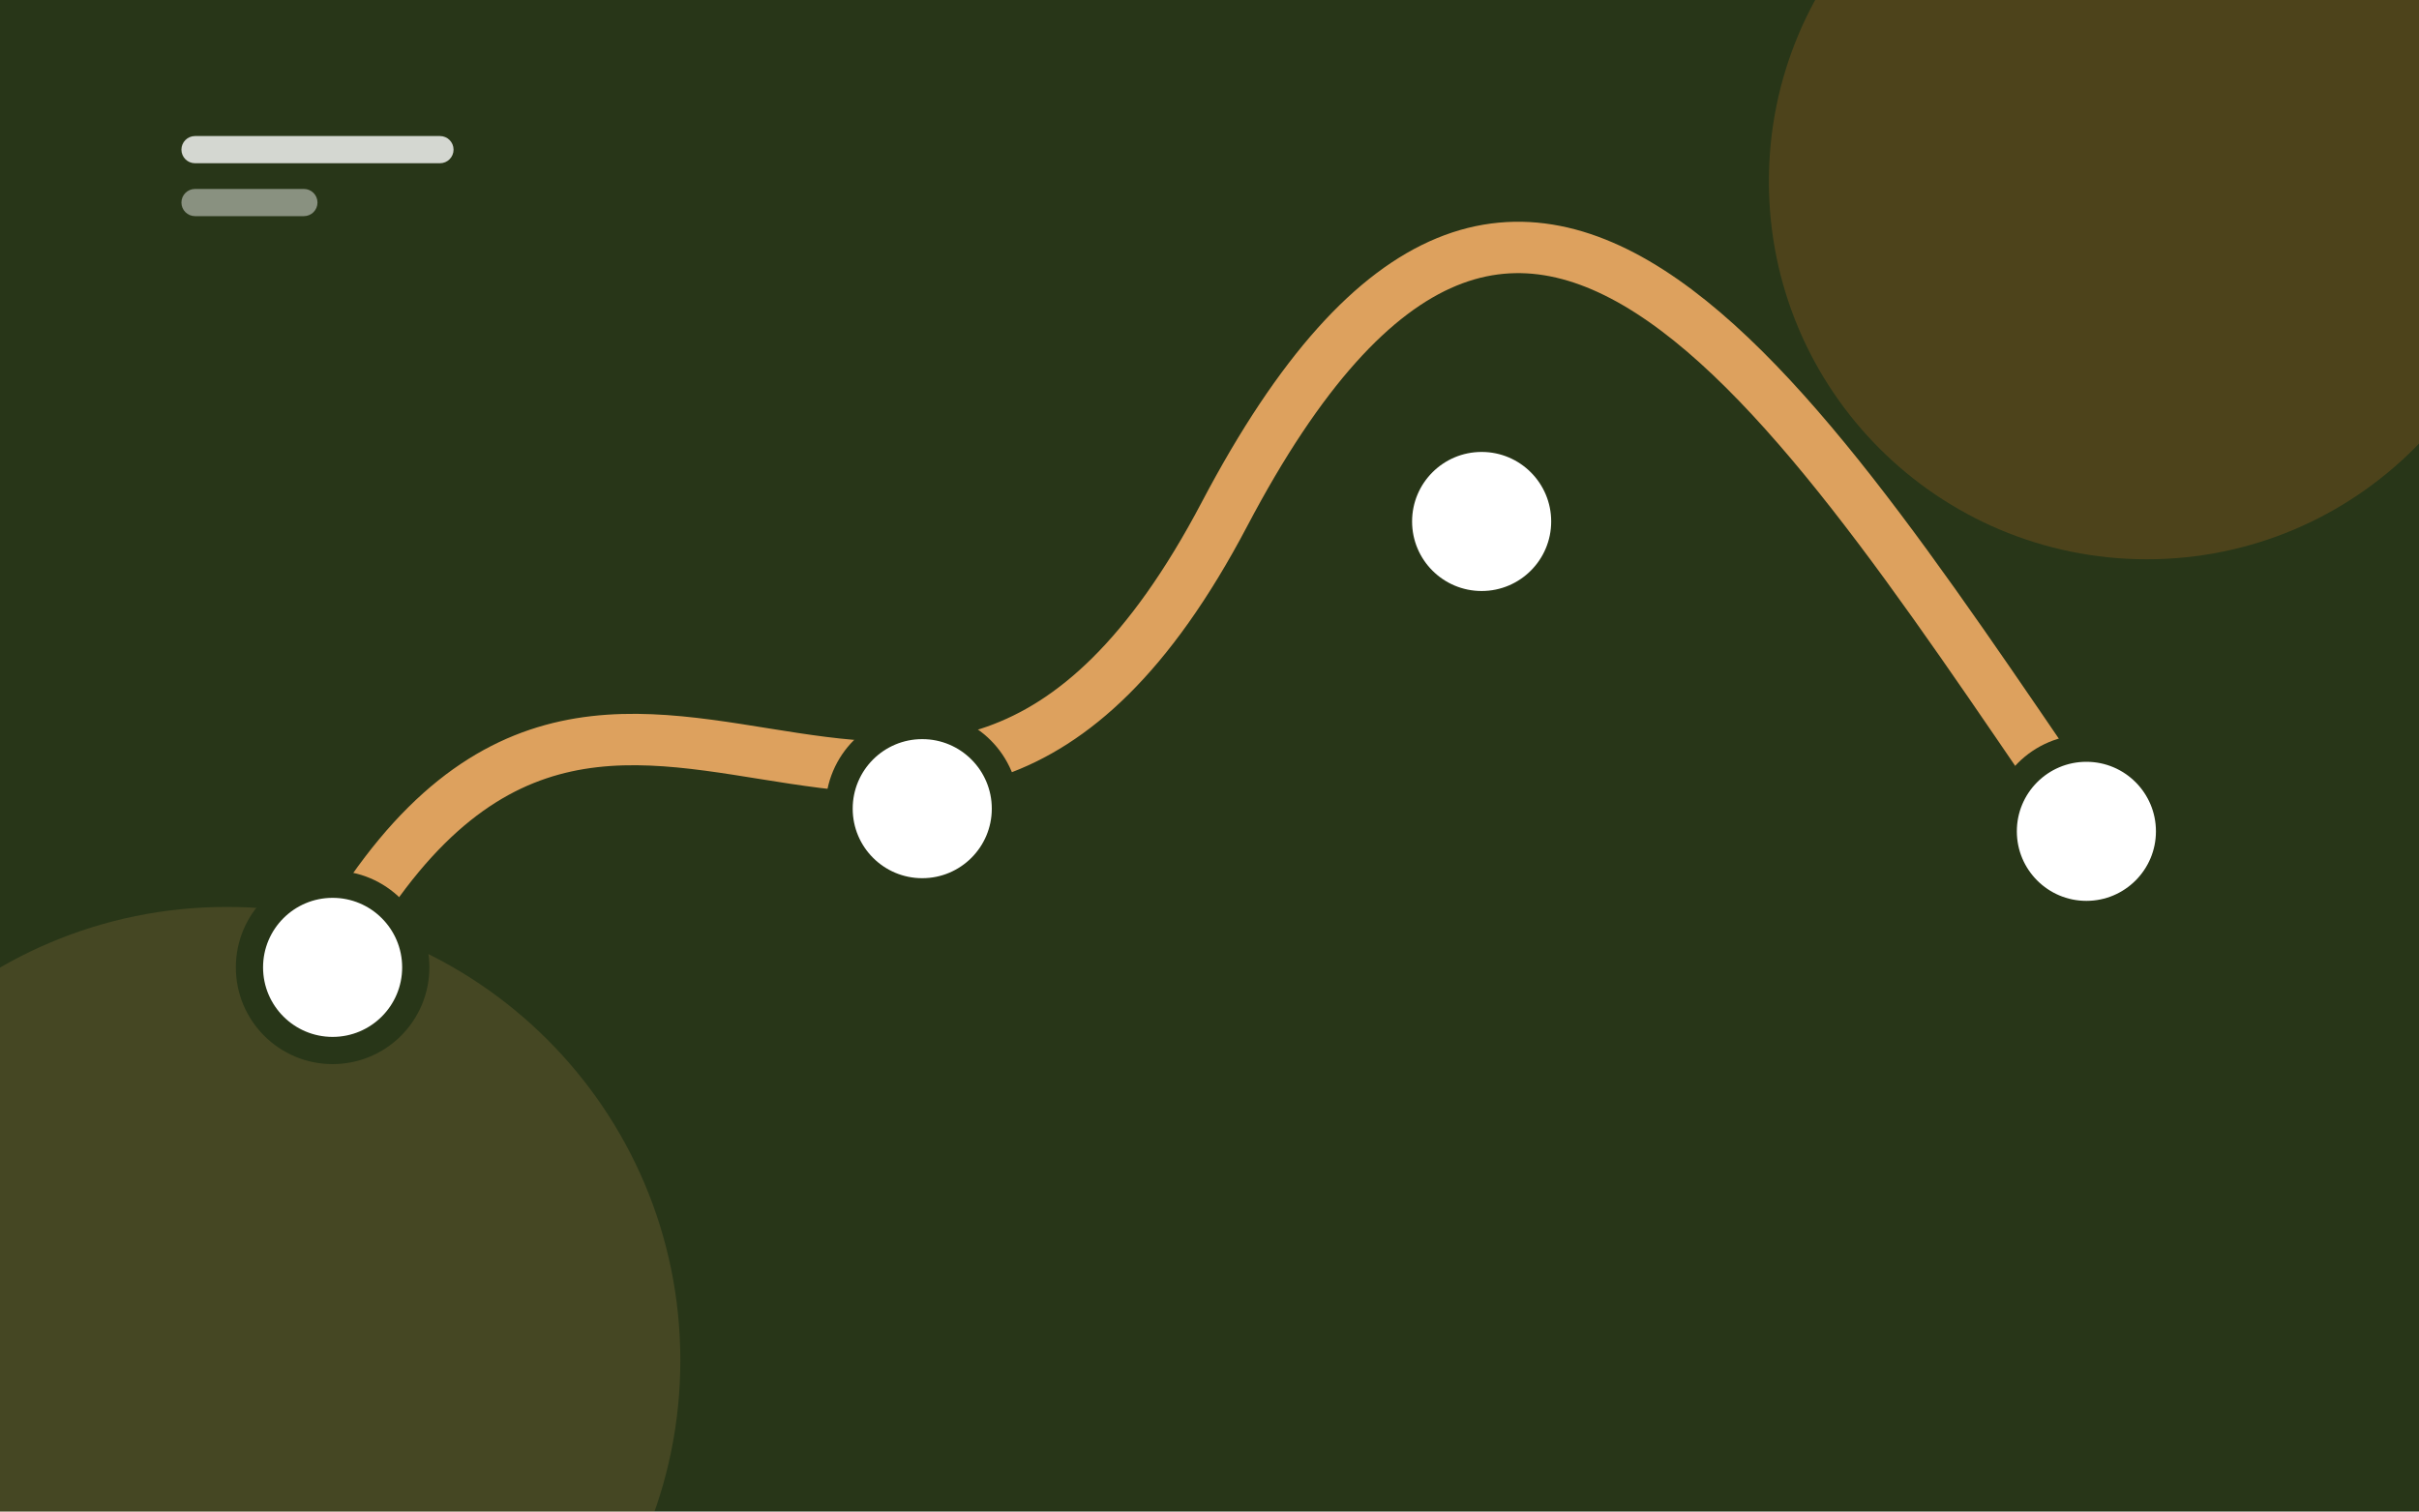
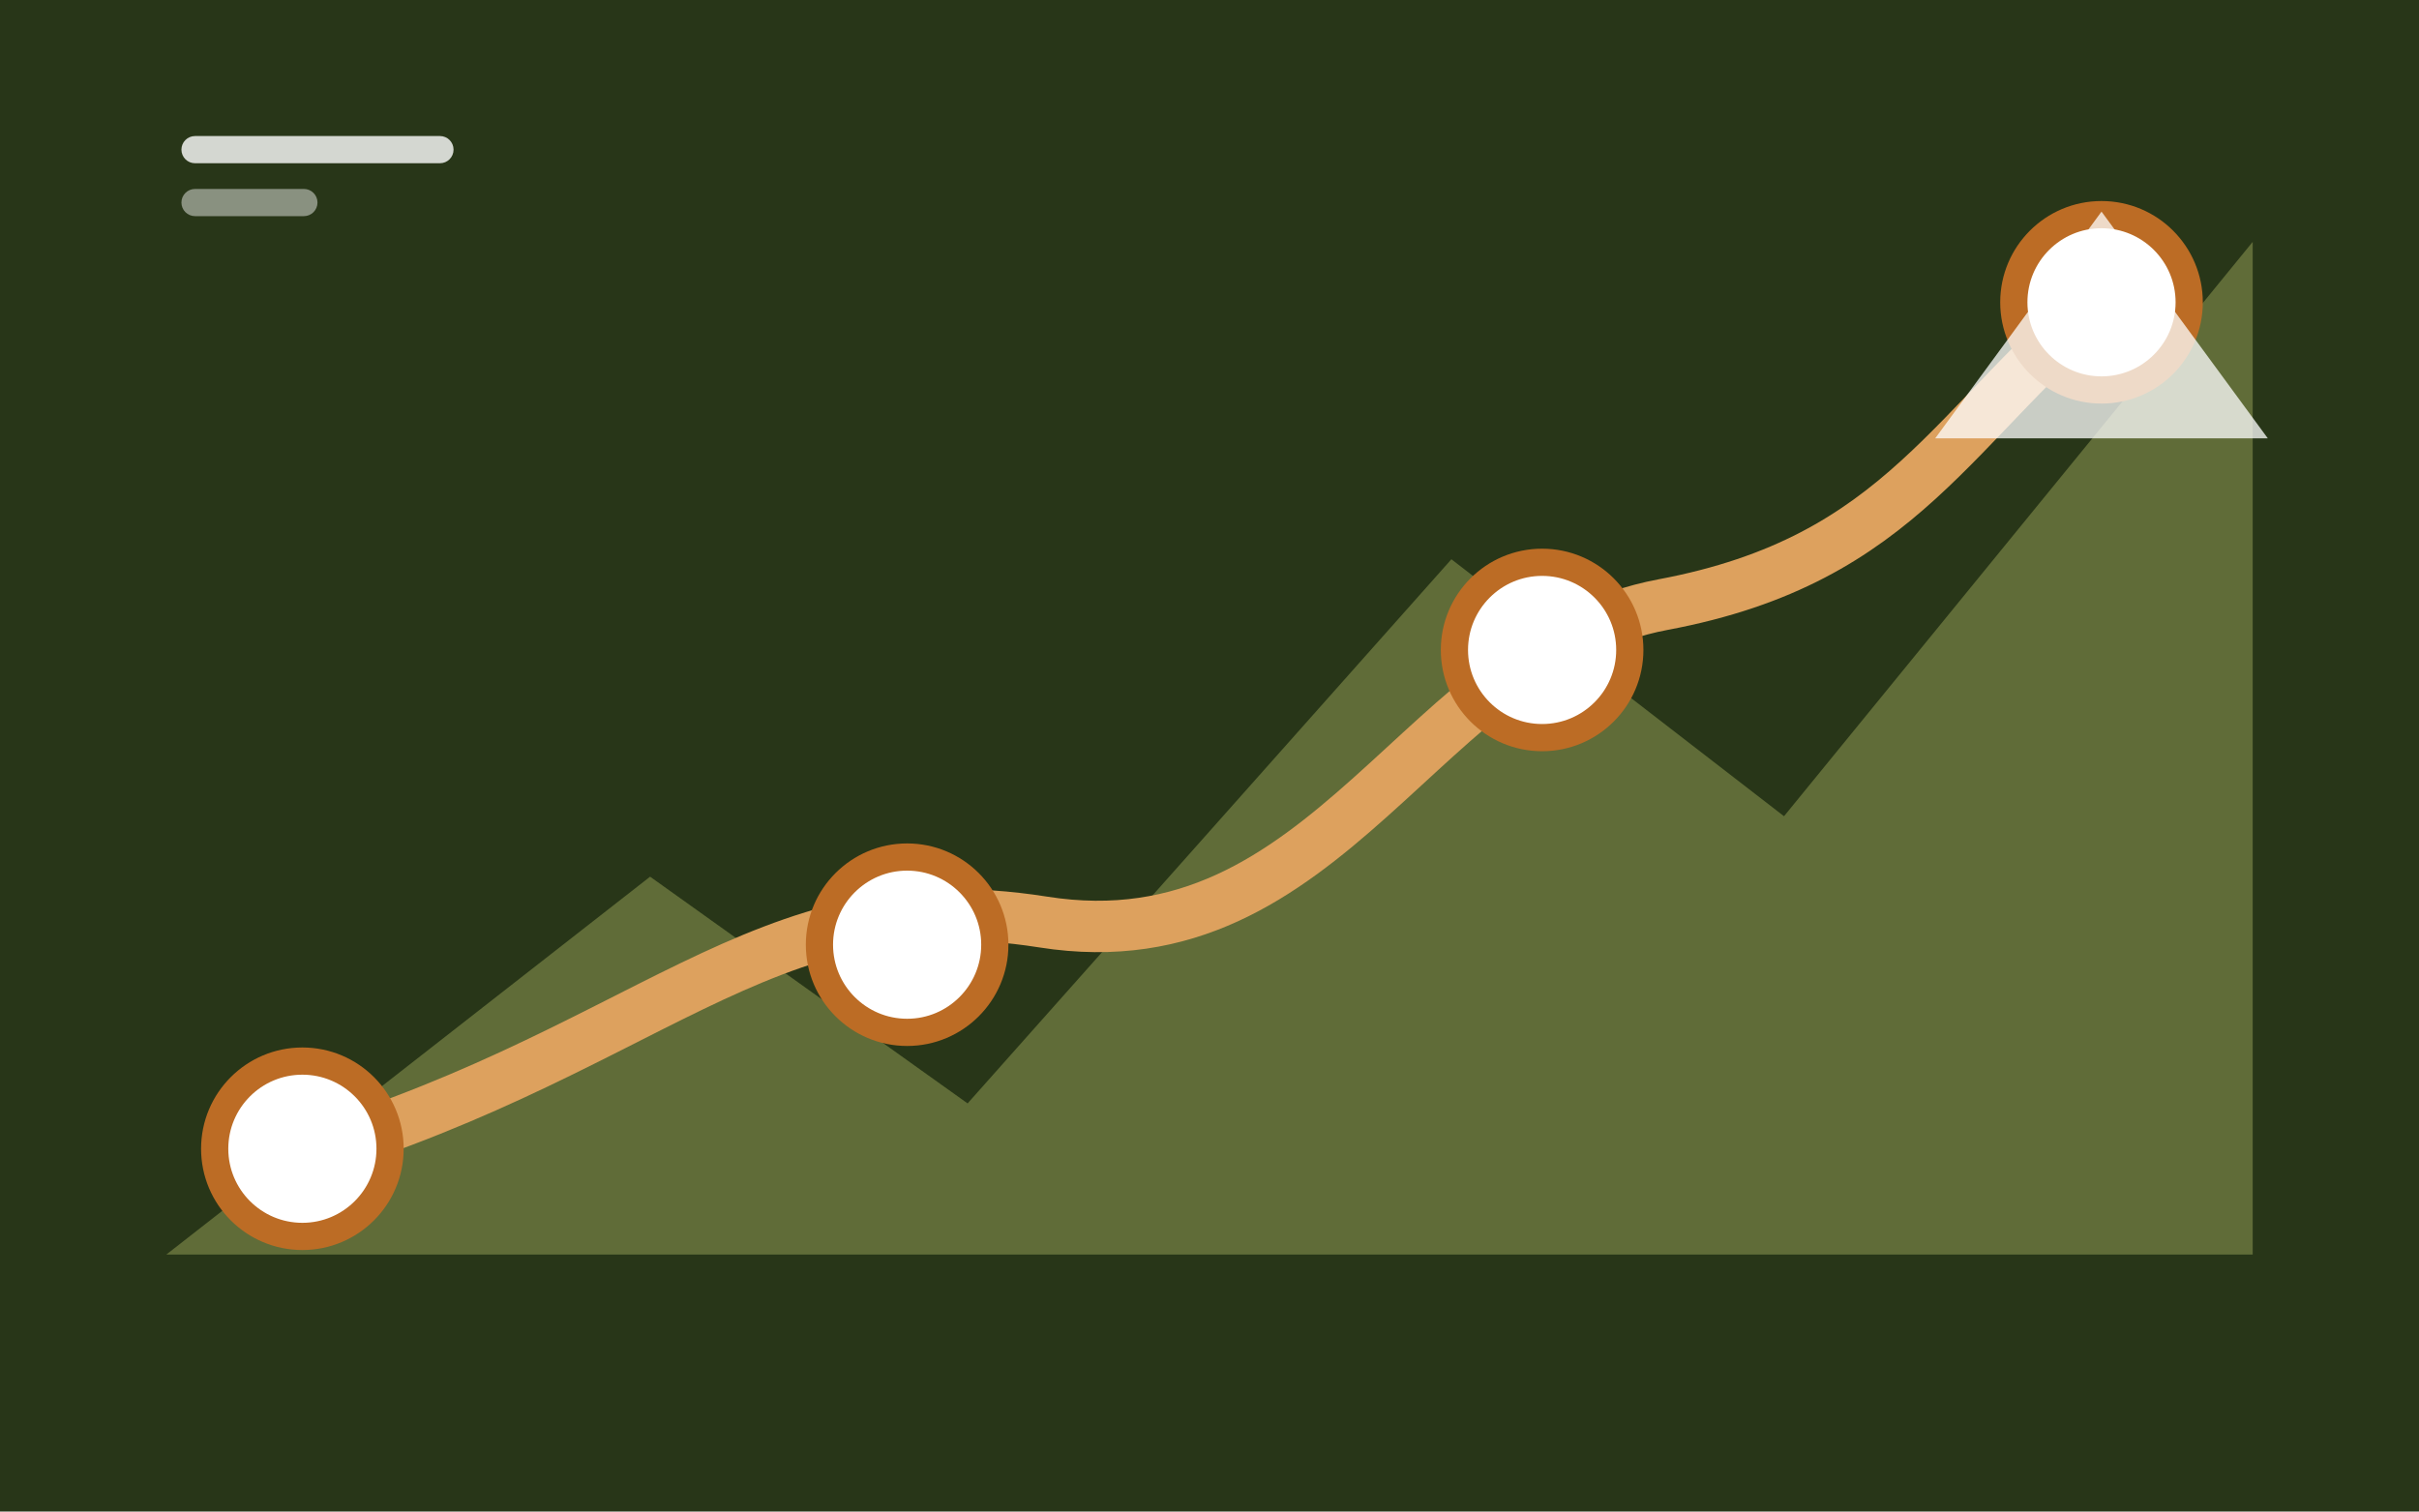
<svg xmlns="http://www.w3.org/2000/svg" width="1600" height="1000" viewBox="0 0 1600 1000">
  <rect width="1600" height="1000" fill="#283618" />
-   <circle cx="1420" cy="120" r="250" fill="#bc6c25" opacity=".25" />
-   <circle cx="150" cy="900" r="300" fill="#dda15e" opacity=".16" />
-   <path d="M210 650 C400 280 610 720 810 340 S1190 270 1390 560" fill="none" stroke="#dda15e" stroke-width="34" stroke-linecap="round" />
-   <g fill="#fff" stroke="#283618" stroke-width="18">
-     <circle cx="220" cy="640" r="55" />
-     <circle cx="610" cy="535" r="55" />
-     <circle cx="980" cy="345" r="55" />
-     <circle cx="1380" cy="550" r="55" />
+   <path d="M110 830L430 580l210 150 320-360 220 170 310-380v670z" fill="#606c38" />
+   <path d="M180 770C430 700 500 580 690 610s250-180 410-210 190-120 300-210" fill="none" stroke="#dda15e" stroke-width="34" stroke-linecap="round" />
+   <g fill="#fff" stroke="#bc6c25" stroke-width="18">
+     <circle cx="200" cy="760" r="58" />
+     <circle cx="600" cy="625" r="58" />
+     <circle cx="1020" cy="430" r="58" />
+     <circle cx="1390" cy="200" r="58" />
  </g>
+   <path d="M1280 290l110-150 110 150z" fill="#fff" opacity=".75" />
  <rect x="120" y="90" width="180" height="18" rx="9" fill="#fff" opacity=".8" />
  <rect x="120" y="125" width="90" height="18" rx="9" fill="#fff" opacity=".45" />
</svg>
